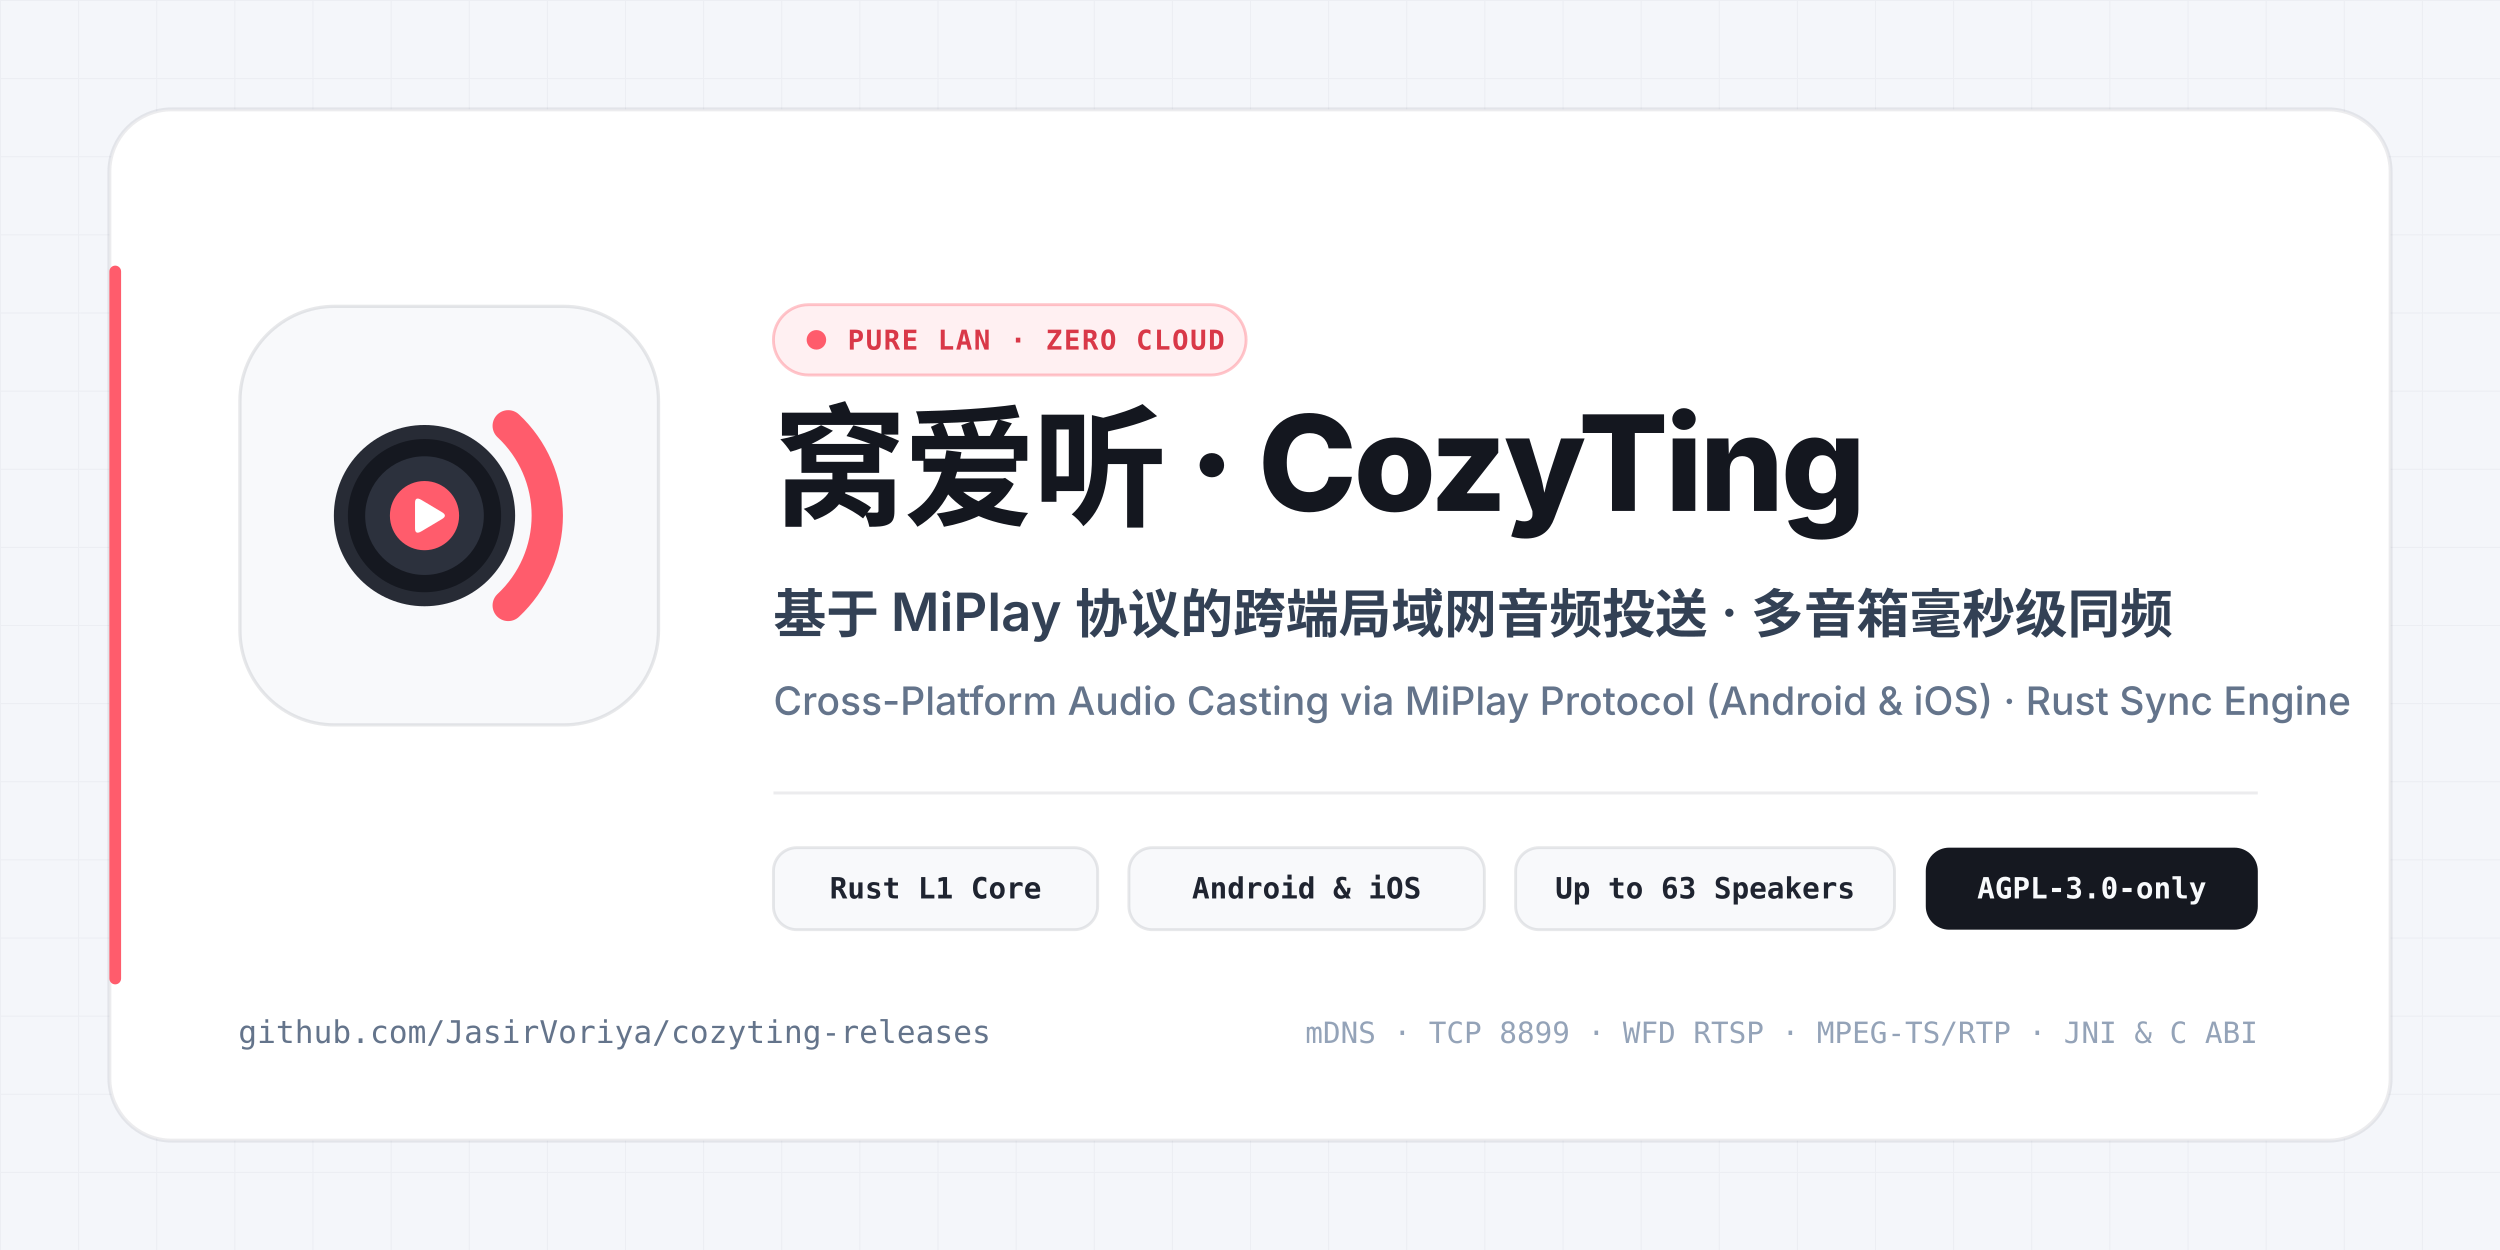
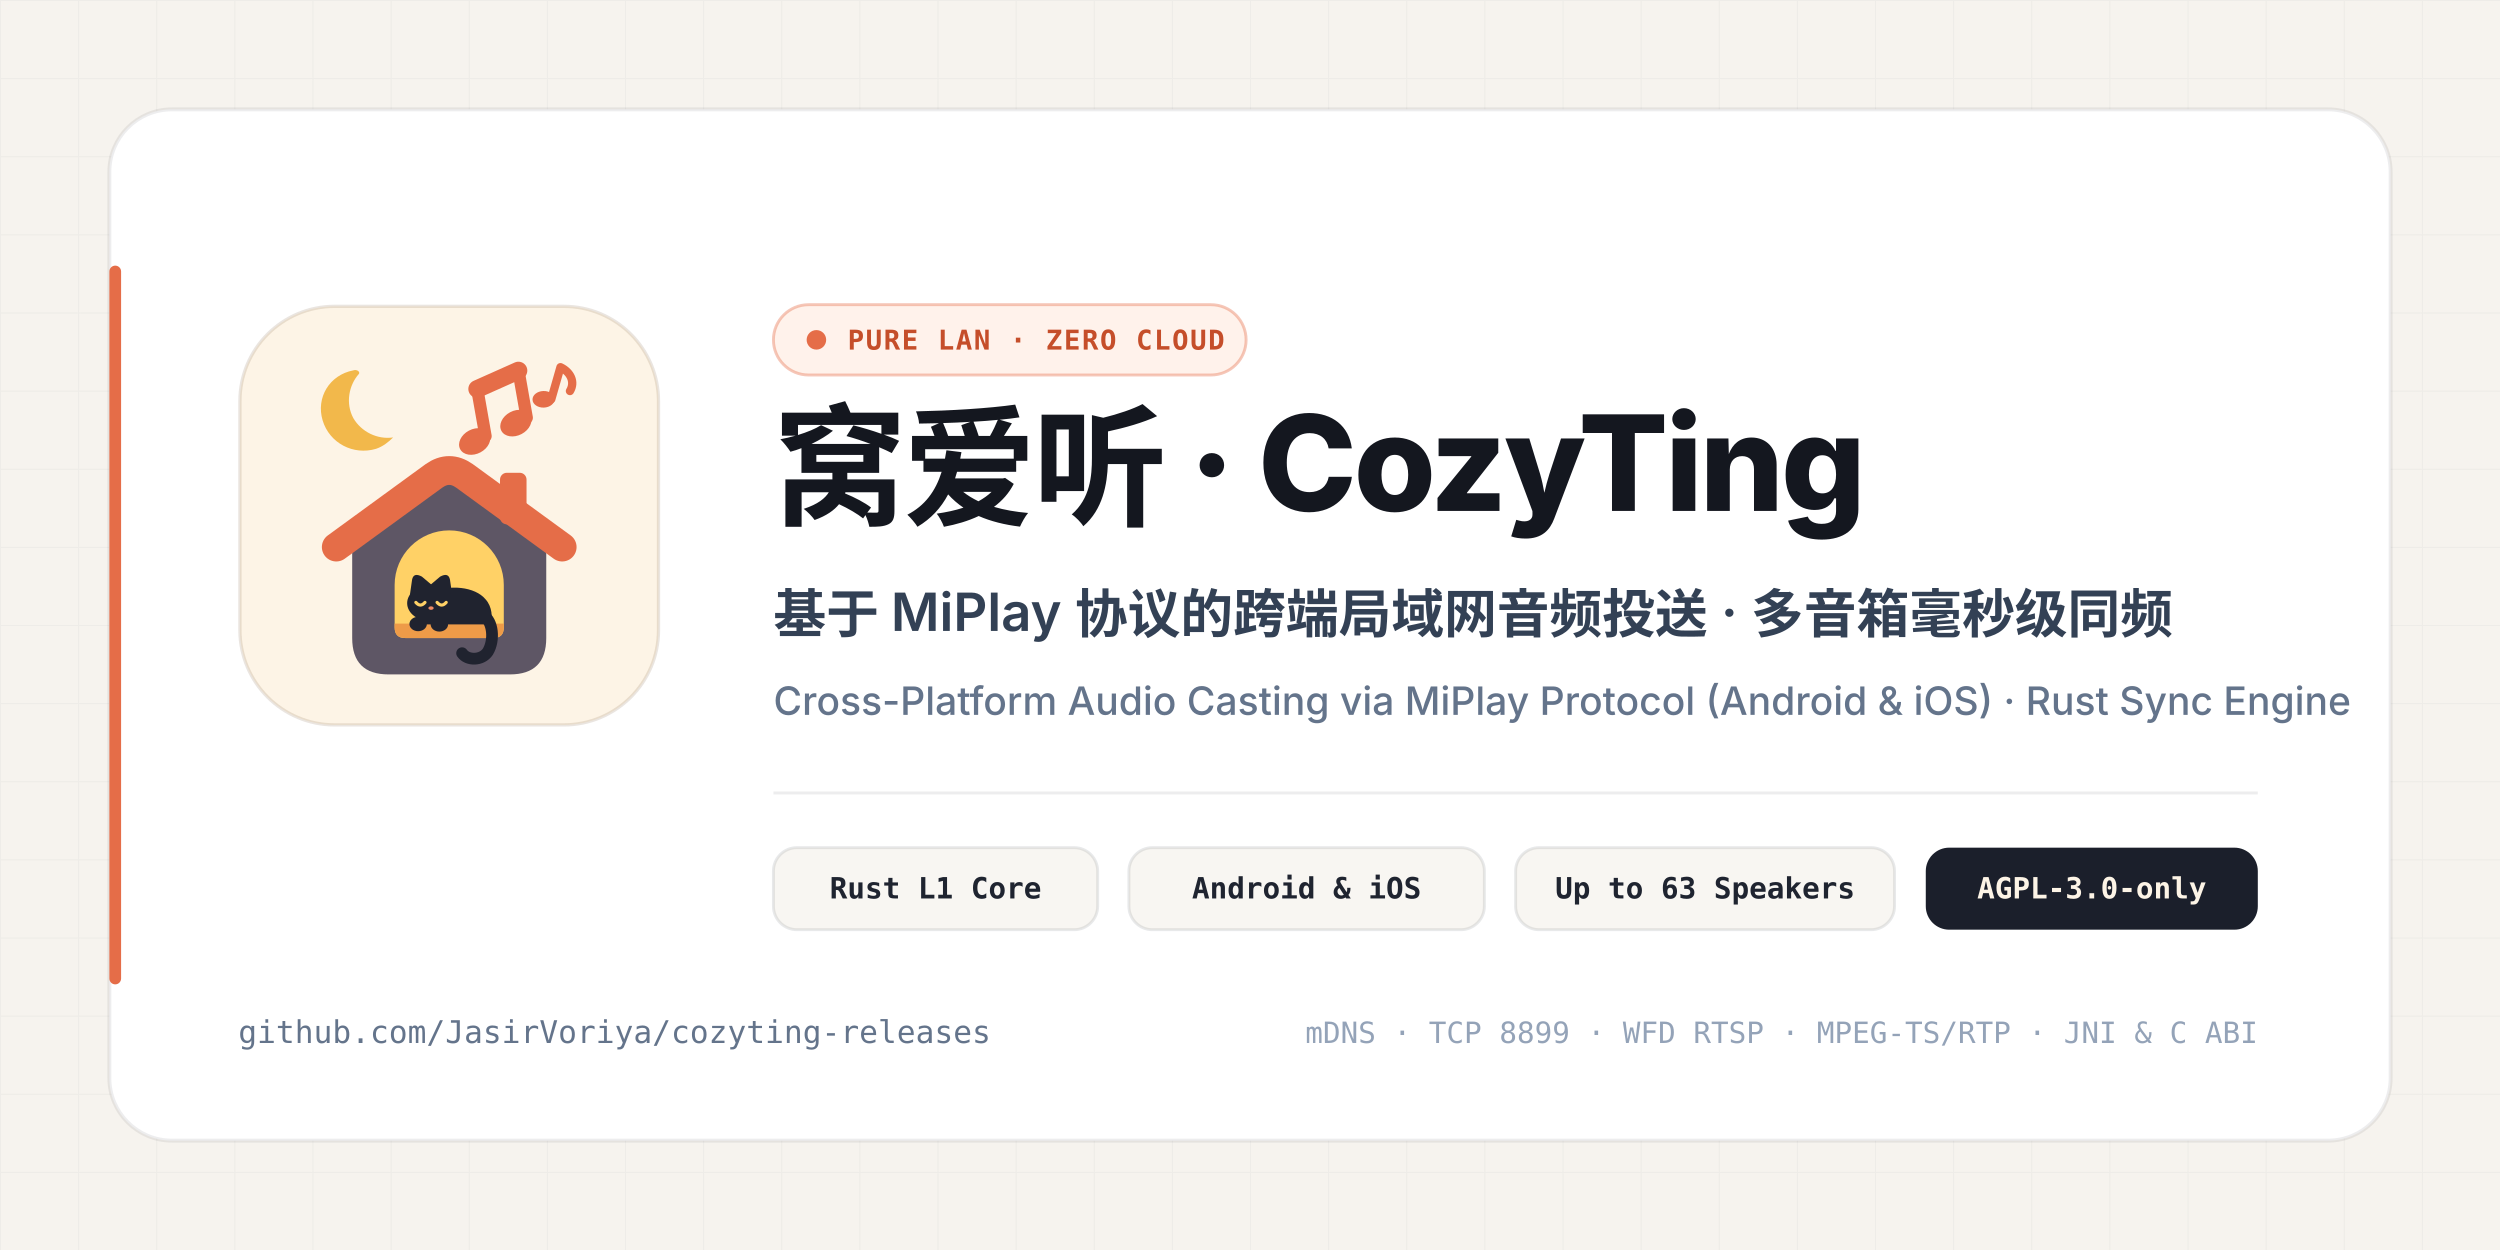
<svg xmlns="http://www.w3.org/2000/svg" viewBox="0 0 1280 640" width="1280" height="640" role="img" aria-labelledby="sp-title sp-desc">
-   <rect width="1280" height="640" fill="#F4F6FA" />
+   <rect width="1280" height="640" fill="#F6F3EE" />
  <defs>
    <pattern id="grid" width="40" height="40" patternUnits="userSpaceOnUse">
-       <path d="M 40 0 L 0 0 0 40" fill="none" stroke="#0F172A" stroke-opacity="0.035" stroke-width="1" />
+       <path d="M 40 0 L 0 0 0 40" fill="none" stroke="#1B1F2B" stroke-opacity="0.035" stroke-width="1" />
    </pattern>
  </defs>
  <rect width="1280" height="640" fill="url(#grid)" />
-   <rect x="56" y="56" width="1168" height="528" rx="32" fill="#FFFFFF" stroke="#0F172A" stroke-opacity="0.08" stroke-width="2" />
-   <rect x="56" y="136" width="6" height="368" rx="3" fill="#FF5C6C" />
+   <rect x="56" y="56" width="1168" height="528" rx="32" fill="#FFFFFF" stroke="#1B1F2B" stroke-opacity="0.08" stroke-width="2" />
+   <rect x="56" y="136" width="6" height="368" rx="3" fill="#E56D48" />
  <g transform="translate(122 156) scale(0.421875)">
-     <rect x="2" y="2" width="508" height="508" rx="115" fill="#F8F9FB" stroke="#0F172A" stroke-opacity="0.10" stroke-width="4" />
-     <circle cx="226" cy="256" r="110" fill="#272B35" />
-     <circle cx="226" cy="256" r="93" fill="#151820" />
-     <circle cx="226" cy="256" r="72" fill="#2C313D" />
-     <circle cx="226" cy="256" r="42" fill="#FF5C6C" />
-     <path d="M 214.5 240.5 L 214.5 271.5 Q 214.5 279.5 222.0 275.2 L 247.0 260.3 Q 254.5 256 247.0 251.7 L 222.0 236.8 Q 214.5 232.5 214.5 240.5 Z" fill="#FFFFFF" />
-     <path d="M 327.6 147.0 A 149 149 0 0 1 327.6 365.0" fill="none" stroke="#FF5C6C" stroke-width="38" stroke-linecap="round" />
+     <rect x="2" y="2" width="508" height="508" rx="115" fill="#FDF4E6" stroke="#7A583A" stroke-opacity="0.16" stroke-width="4" />
+     <g transform="translate(141 128) scale(1.38) translate(-156 -142)">
+       <path d="M 155 107 C 134 111 122 131 128 151 C 134 171 155 182 175 176 C 181 174 186 170 190 166 C 176 168 162 161 155 149 C 148 136 151 120 160 110 C 161 108 158 106 155 107 Z" fill="#F2B84B" />
+     </g>
+     <g transform="translate(312 122) rotate(-10) scale(1.66) translate(-24 -26)">
+       <path d="M 13 47 L 13 12 L 45 4 L 45 39" fill="none" stroke="#E56D48" stroke-width="9" stroke-linecap="round" stroke-linejoin="round" />
+       <path d="M 13 12 L 45 4" fill="none" stroke="#E56D48" stroke-width="13" stroke-linecap="round" />
+       <ellipse cx="4.5" cy="49.5" rx="12" ry="9" transform="rotate(-18 4.5 49.5)" fill="#E56D48" />
+       <ellipse cx="36.5" cy="41.5" rx="12" ry="9" transform="rotate(-18 36.5 41.5)" fill="#E56D48" />
+     </g>
+     <g transform="translate(387 98) rotate(16) scale(1.12) translate(-14 -24)">
+       <path d="M 12 40 L 12 4 C 24 6 32 15 29 26" fill="none" stroke="#E56D48" stroke-width="9" stroke-linecap="round" stroke-linejoin="round" />
+       <ellipse cx="4" cy="42.5" rx="12" ry="9" transform="rotate(-18 4 42.5)" fill="#E56D48" />
+     </g>
+     <g transform="translate(256 296) scale(0.92) translate(-256 -256)">
+       <path d="M 128 242 L 256 154 L 384 242 L 384 374 Q 384 422 336 422 L 176 422 Q 128 422 128 374 Z" fill="#5E5665" />
+       <rect x="323" y="156" width="35" height="68" rx="9" fill="#E56D48" />
+       <path d="M 107 254 L 236 160 Q 256 146 276 160 L 405 254" fill="none" stroke="#E56D48" stroke-width="38" stroke-linecap="round" stroke-linejoin="round" />
+       <path d="M 184 304 A 72 72 0 0 1 328 304 L 328 360 Q 328 374 314 374 L 198 374 Q 184 374 184 360 Z" fill="#FFD166" />
+       <path d="M 184 355 L 328 355 L 328 360 Q 328 374 314 374 L 198 374 Q 184 374 184 360 Z" fill="#EE9B48" />
+       <path d="M 232 314 C 256 303 290 306 304 323 C 313 333 313 347 311 356 L 222 356 Z" fill="#20232F" />
+       <path d="M 204 318 L 207 297 Q 209 287 220 293 L 233 304 Z" fill="#20232F" />
+       <path d="M 260 318 L 257 297 Q 255 287 244 293 L 231 304 Z" fill="#20232F" />
+       <ellipse cx="232" cy="328" rx="31.5" ry="24" fill="#20232F" />
+       <ellipse cx="215" cy="355.5" rx="11.5" ry="9.5" fill="#20232F" />
+       <ellipse cx="243" cy="356" rx="11.5" ry="9.5" fill="#20232F" />
+       <path d="M 212 327 Q 218 334 224 327" fill="none" stroke="#FFD166" stroke-width="4.2" stroke-linecap="round" />
+       <path d="M 240 327 Q 246 334 252 327" fill="none" stroke="#FFD166" stroke-width="4.2" stroke-linecap="round" />
+       <ellipse cx="232" cy="334.5" rx="3.5" ry="2.3" fill="#EF8B65" />
+       <path d="M 301 344 C 314 352 316 377 307 392 C 299 404 280 404 273 394" fill="none" stroke="#20232F" stroke-width="15.5" stroke-linecap="round" />
+     </g>
  </g>
-   <rect x="396" y="156" width="242" height="36" rx="18" fill="#FFF0F2" stroke="#FF5C6C" stroke-opacity="0.35" stroke-width="1.5" />
-   <circle cx="418" cy="174" r="5" fill="#FF5C6C" />
-   <text x="434" y="179" fill="#D93848" font-family="ui-monospace, 'SF Mono', Menlo, Consolas, monospace" font-size="14" font-weight="700" letter-spacing="0.8">PURE LAN · ZERO CLOUD</text>
+   <rect x="396" y="156" width="242" height="36" rx="18" fill="#FFF2EB" stroke="#E56D48" stroke-opacity="0.38" stroke-width="1.5" />
+   <circle cx="418" cy="174" r="5" fill="#E56D48" />
+   <text x="434" y="179" fill="#C54E2A" font-family="ui-monospace, 'SF Mono', Menlo, Consolas, monospace" font-size="14" font-weight="700" letter-spacing="0.8">PURE LAN · ZERO CLOUD</text>
  <text x="396" y="264" fill="#14171F" font-family="-apple-system, BlinkMacSystemFont, 'SF Pro Display', 'Segoe UI', 'PingFang SC', sans-serif" font-size="68" font-weight="800" letter-spacing="-1.6">窝爱听 · CozyTing</text>
  <text x="396" y="324" fill="#334155" font-family="-apple-system, BlinkMacSystemFont, 'PingFang SC', 'Hiragino Sans GB', 'Segoe UI', sans-serif" font-size="27" font-weight="600">基于 MiPlay 协议的跨端局域网音频投送 · 多音箱毫秒级同频</text>
  <text x="396" y="366" fill="#64748B" font-family="-apple-system, BlinkMacSystemFont, 'SF Pro Text', 'Segoe UI', sans-serif" font-size="20" font-weight="500">Cross-Platform Audio Casting via MiPlay Protocol (Android &amp; iOS) · Rust Sync Engine</text>
-   <line x1="396" y1="406" x2="1156" y2="406" stroke="#0F172A" stroke-opacity="0.08" stroke-width="1.5" />
+   <line x1="396" y1="406" x2="1156" y2="406" stroke="#1B1F2B" stroke-opacity="0.08" stroke-width="1.5" />
  <g font-family="ui-monospace, 'SF Mono', Menlo, Consolas, monospace" font-size="15" font-weight="600">
-     <rect x="396" y="434" width="166" height="42" rx="12" fill="#F8F9FB" stroke="#0F172A" stroke-opacity="0.10" stroke-width="1.5" />
+     <rect x="396" y="434" width="166" height="42" rx="12" fill="#F8F6F2" stroke="#1B1F2B" stroke-opacity="0.10" stroke-width="1.5" />
    <text x="479" y="460" text-anchor="middle" fill="#1F2430">Rust L1 Core</text>
-     <rect x="578" y="434" width="182" height="42" rx="12" fill="#F8F9FB" stroke="#0F172A" stroke-opacity="0.10" stroke-width="1.5" />
+     <rect x="578" y="434" width="182" height="42" rx="12" fill="#F8F6F2" stroke="#1B1F2B" stroke-opacity="0.10" stroke-width="1.5" />
    <text x="669" y="460" text-anchor="middle" fill="#1F2430">Android &amp; iOS</text>
-     <rect x="776" y="434" width="194" height="42" rx="12" fill="#F8F9FB" stroke="#0F172A" stroke-opacity="0.10" stroke-width="1.5" />
+     <rect x="776" y="434" width="194" height="42" rx="12" fill="#F8F6F2" stroke="#1B1F2B" stroke-opacity="0.10" stroke-width="1.5" />
    <text x="873" y="460" text-anchor="middle" fill="#1F2430">Up to 63 Speakers</text>
-     <rect x="986" y="434" width="170" height="42" rx="12" fill="#151820" />
-     <text x="1071" y="460" text-anchor="middle" fill="#F8FAFC">AGPL-3.0-only</text>
+     <rect x="986" y="434" width="170" height="42" rx="12" fill="#1B1F2B" />
+     <text x="1071" y="460" text-anchor="middle" fill="#FDF4E6">AGPL-3.0-only</text>
  </g>
  <text x="122" y="534" fill="#64748B" font-family="ui-monospace, 'SF Mono', Menlo, Consolas, monospace" font-size="16" font-weight="500">github.com/JasirVoriya/cozyting-releases</text>
  <text x="1156" y="534" text-anchor="end" fill="#94A3B8" font-family="ui-monospace, 'SF Mono', Menlo, Consolas, monospace" font-size="15" font-weight="500">mDNS · TCP 8899 · WFD RTSP · MPEG-TS/RTP · JNI &amp; C ABI</text>
</svg>
